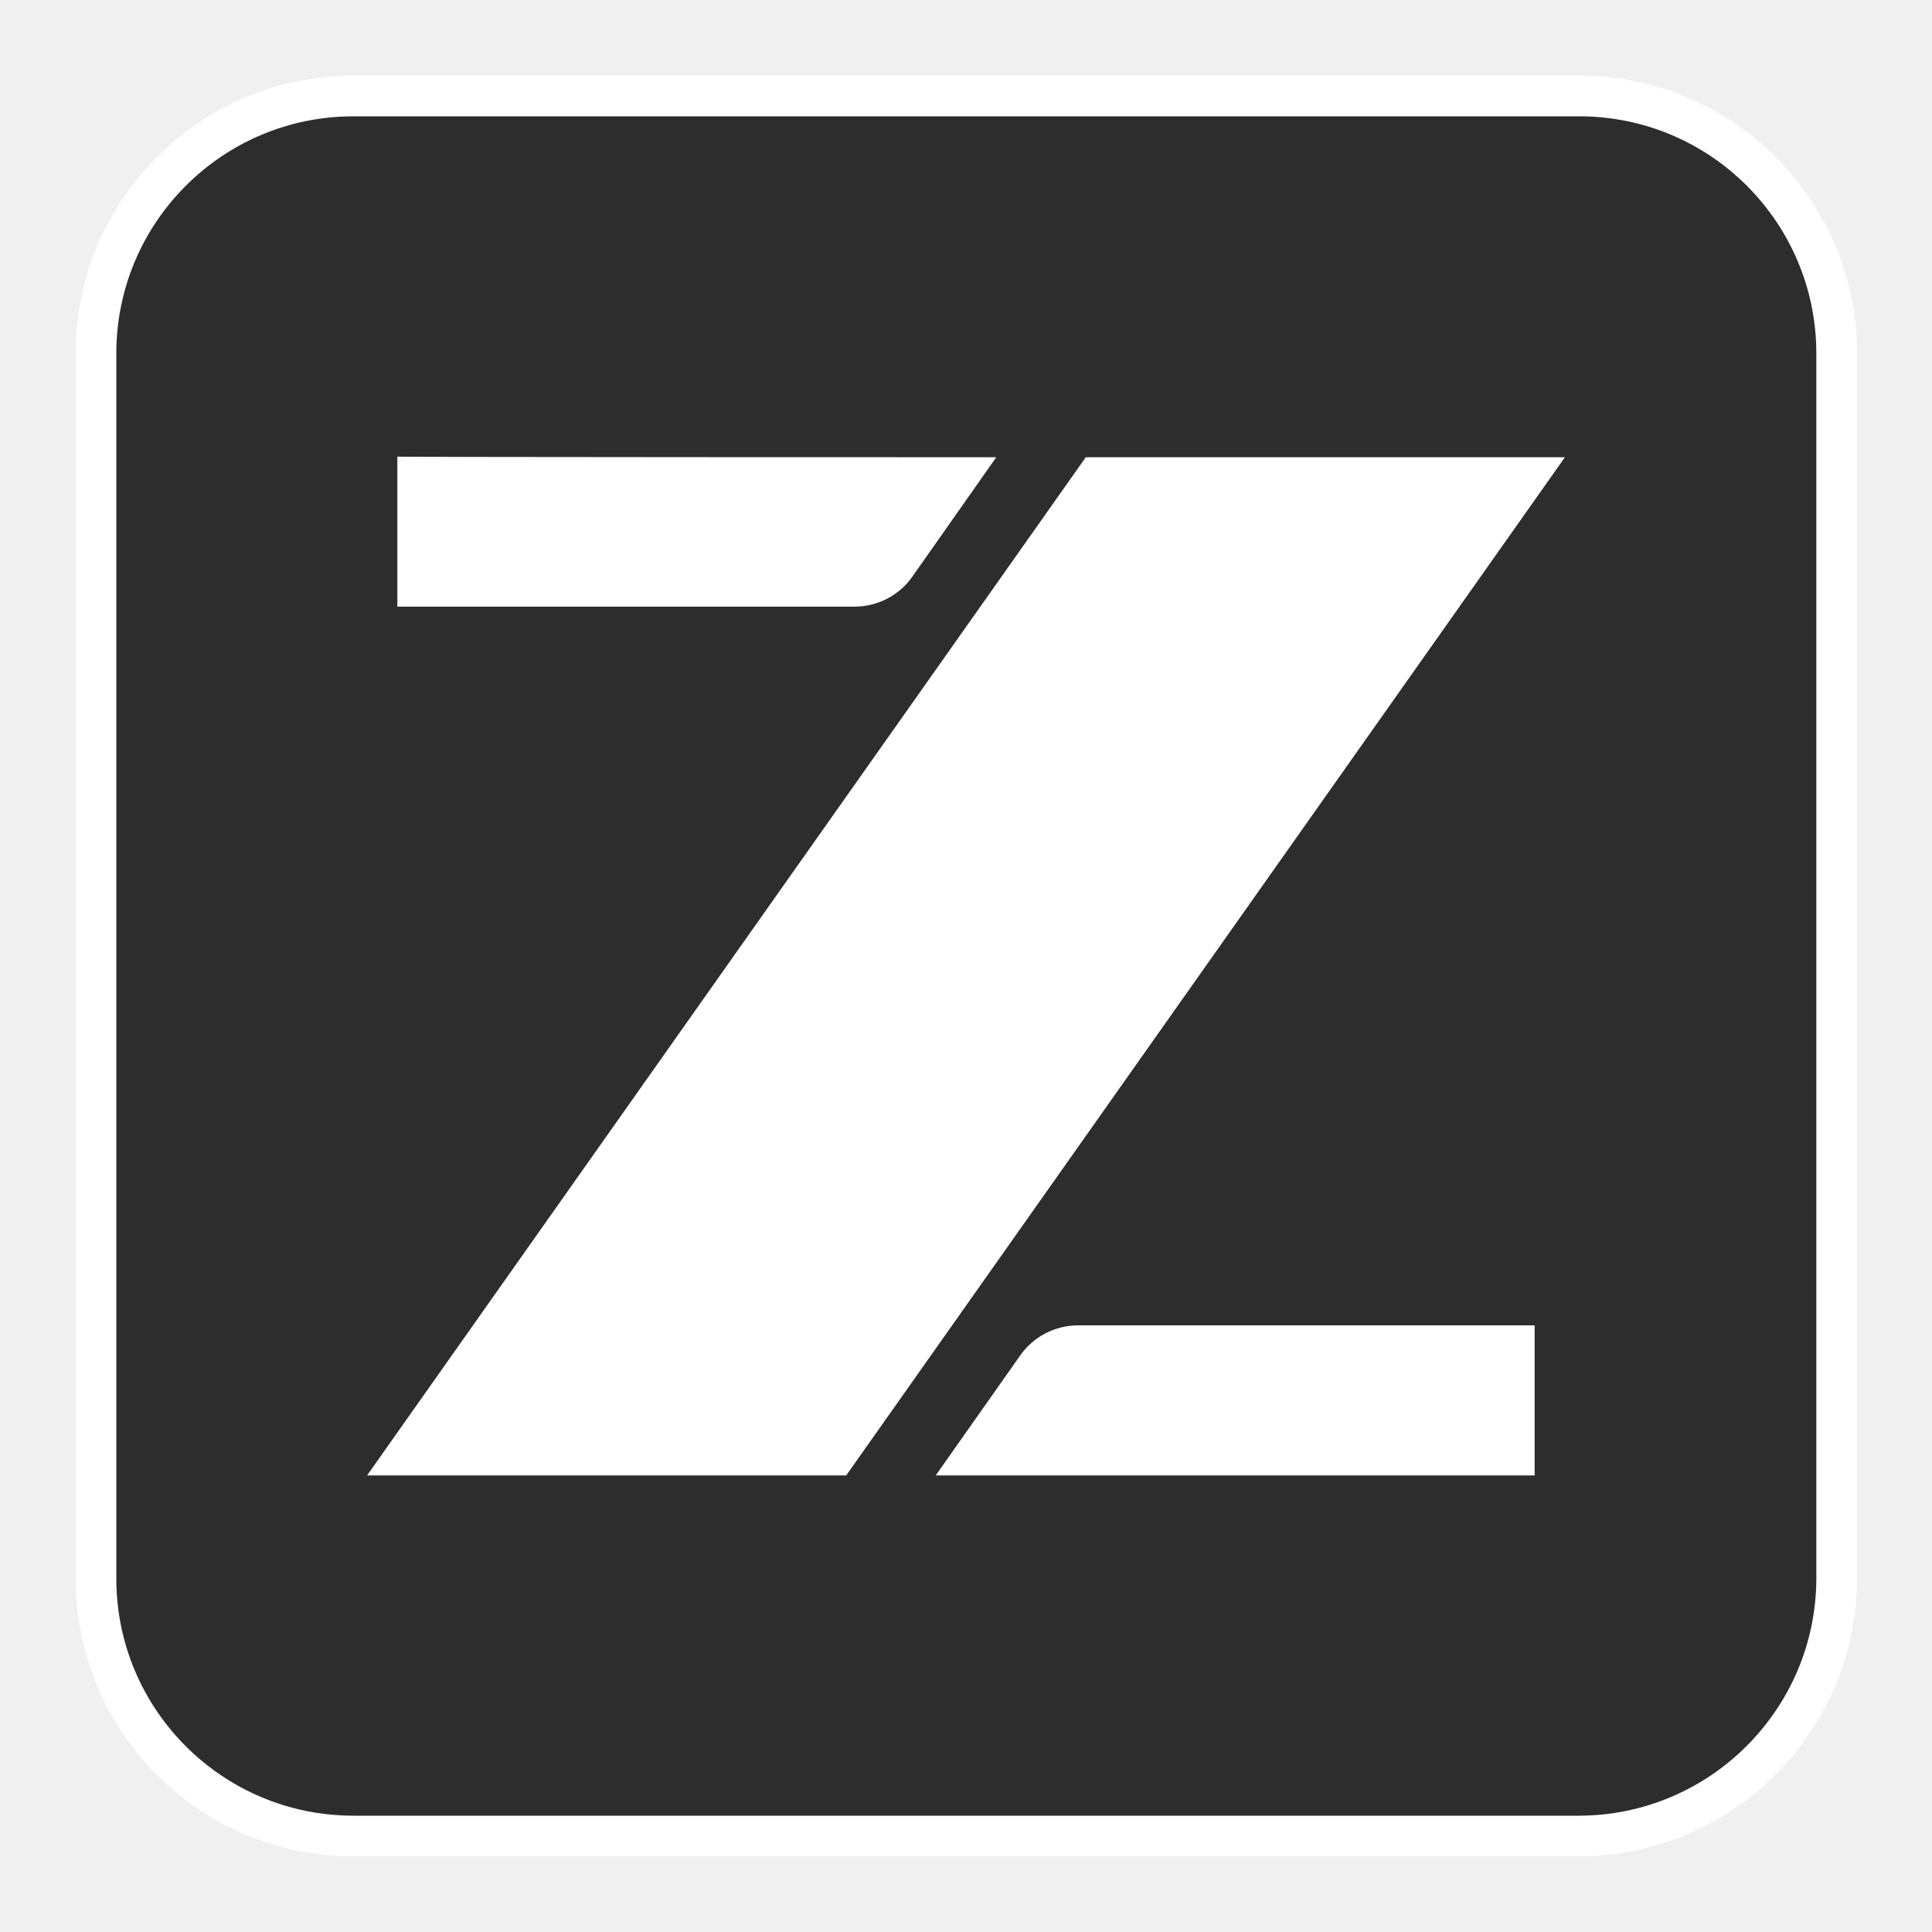
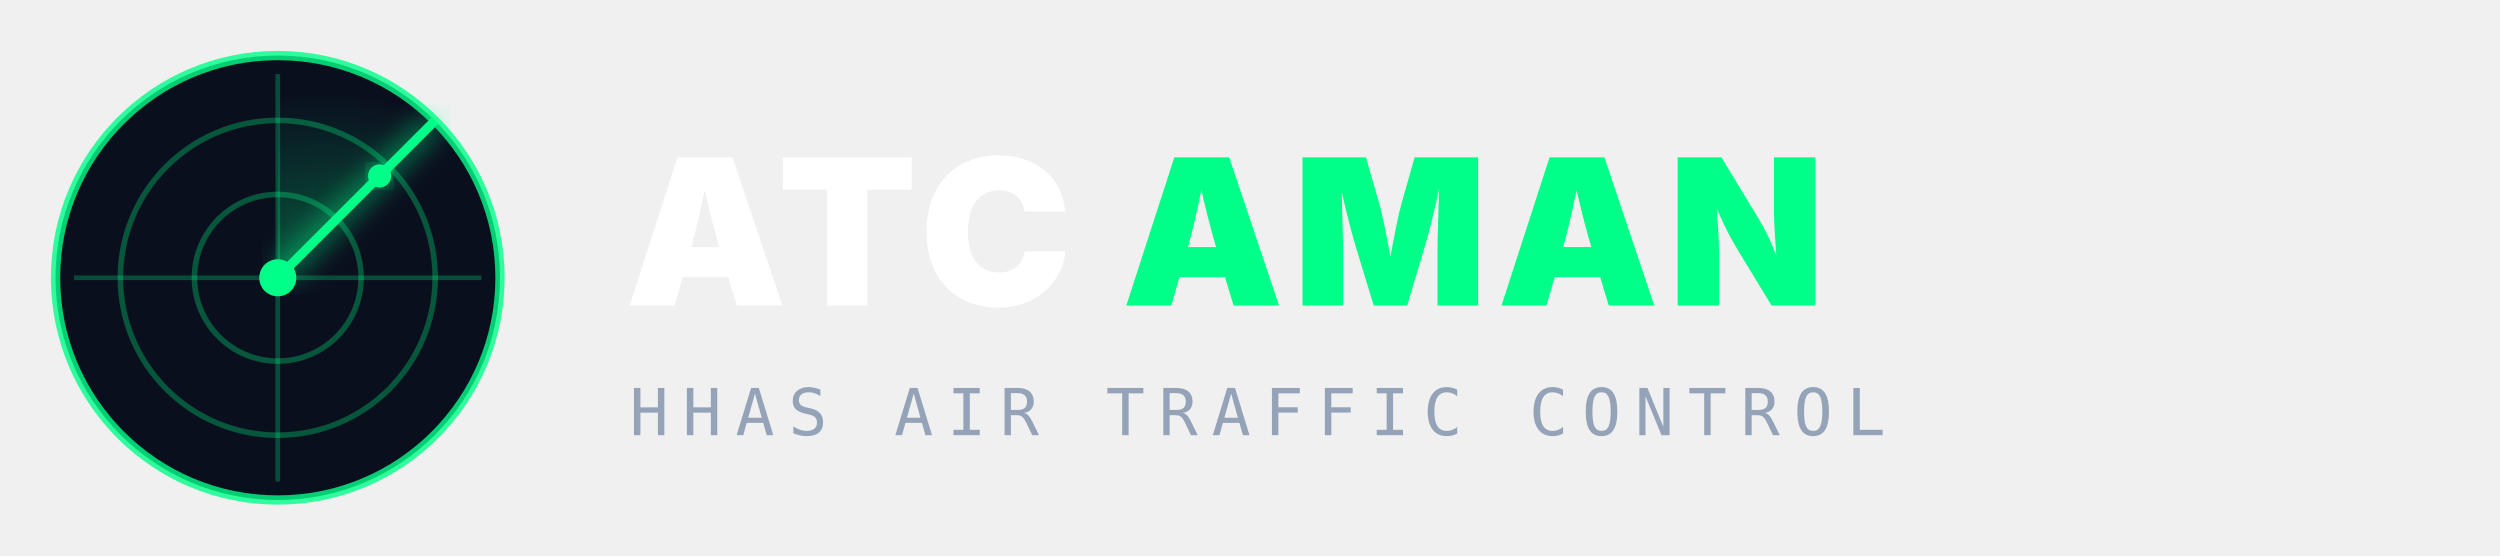
- <svg xmlns="http://www.w3.org/2000/svg" version="1.1" x="0px" y="0px" viewBox="0 0 30 30" style="enable-background:new 0 0 30 30;" xml:space="preserve">
+ <svg xmlns="http://www.w3.org/2000/svg" viewBox="0 0 540 120" width="540" height="120">
  <defs>
-     <style type="text/css">
-     .st194{fill:#2D2D2D;stroke:#FFFFFF;stroke-width:0.632;stroke-miterlimit:10;}
-     .st23{fill:#FFFFFF;}
- 
-     .z-breathe {
-       animation: breathe 2.5s ease-in-out infinite;
-     }
- 
-     @keyframes breathe {
-       0%, 100% { opacity: 0.7; }
-       50% { opacity: 1; }
-     }
-   </style>
+     <radialGradient id="logoSweep" cx="60" cy="60" r="50" gradientUnits="userSpaceOnUse">
+       <stop offset="0%" stop-color="#00ff88" stop-opacity="0.4" />
+       <stop offset="100%" stop-color="#00ff88" stop-opacity="0" />
+     </radialGradient>
+     <filter id="logoGlow">
+       <feGaussianBlur stdDeviation="3" result="blur" />
+       <feMerge>
+         <feMergeNode in="blur" />
+         <feMergeNode in="SourceGraphic" />
+       </feMerge>
+     </filter>
  </defs>
-   <g>
-     <path class="st194" d="M24.51,28.51H5.49c-2.21,0-4-1.79-4-4V5.49c0-2.21,1.79-4,4-4h19.03c2.21,0,4,1.79,4,4v19.03     C28.51,26.72,26.72,28.51,24.51,28.51z" />
-     <g class="z-breathe">
-       <path class="st23" d="M15.47,7.1l-1.3,1.85c-0.2,0.29-0.54,0.47-0.9,0.47h-7.1V7.09C6.16,7.1,15.47,7.1,15.47,7.1z" />
-       <polygon class="st23" points="24.3,7.1 13.14,22.91 5.7,22.91 16.86,7.1" />
-       <path class="st23" d="M14.53,22.91l1.31-1.86c0.2-0.29,0.54-0.47,0.9-0.47h7.09v2.33H14.53z" />
-     </g>
+   <g transform="translate(10, 10)">
+     <circle cx="50" cy="50" r="48" fill="#0a0f1e" stroke="#00ff88" stroke-width="2" stroke-opacity="0.8" />
+     <circle cx="50" cy="50" r="34" fill="none" stroke="#00ff88" stroke-width="1.2" stroke-opacity="0.3" />
+     <circle cx="50" cy="50" r="18" fill="none" stroke="#00ff88" stroke-width="1.2" stroke-opacity="0.3" />
+     <line x1="50" y1="6" x2="50" y2="94" stroke="#00ff88" stroke-width="1" stroke-opacity="0.25" />
+     <line x1="6" y1="50" x2="94" y2="50" stroke="#00ff88" stroke-width="1" stroke-opacity="0.25" />
+     <path d="M 50,50 L 84,16 A 48,48 0 0,0 50,2 Z" fill="url(#logoSweep)" />
+     <line x1="50" y1="50" x2="84" y2="16" stroke="#00ff88" stroke-width="2" filter="url(#logoGlow)" />
+     <circle cx="72" cy="28" r="2.5" fill="#00ff88" filter="url(#logoGlow)" />
+     <circle cx="50" cy="50" r="4" fill="#00ff88" />
  </g>
+   <text x="135" y="66" fill="#ffffff" font-family="system-ui, -apple-system, sans-serif" font-size="44" font-weight="900" letter-spacing="2">
+     ATC <tspan fill="#00ff88" filter="url(#logoGlow)">AMAN</tspan>
+   </text>
+   <text x="136" y="94" fill="#94a3b8" font-family="monospace" font-size="14" font-weight="500" letter-spacing="3">
+     HHAS AIR TRAFFIC CONTROL
+   </text>
</svg>
